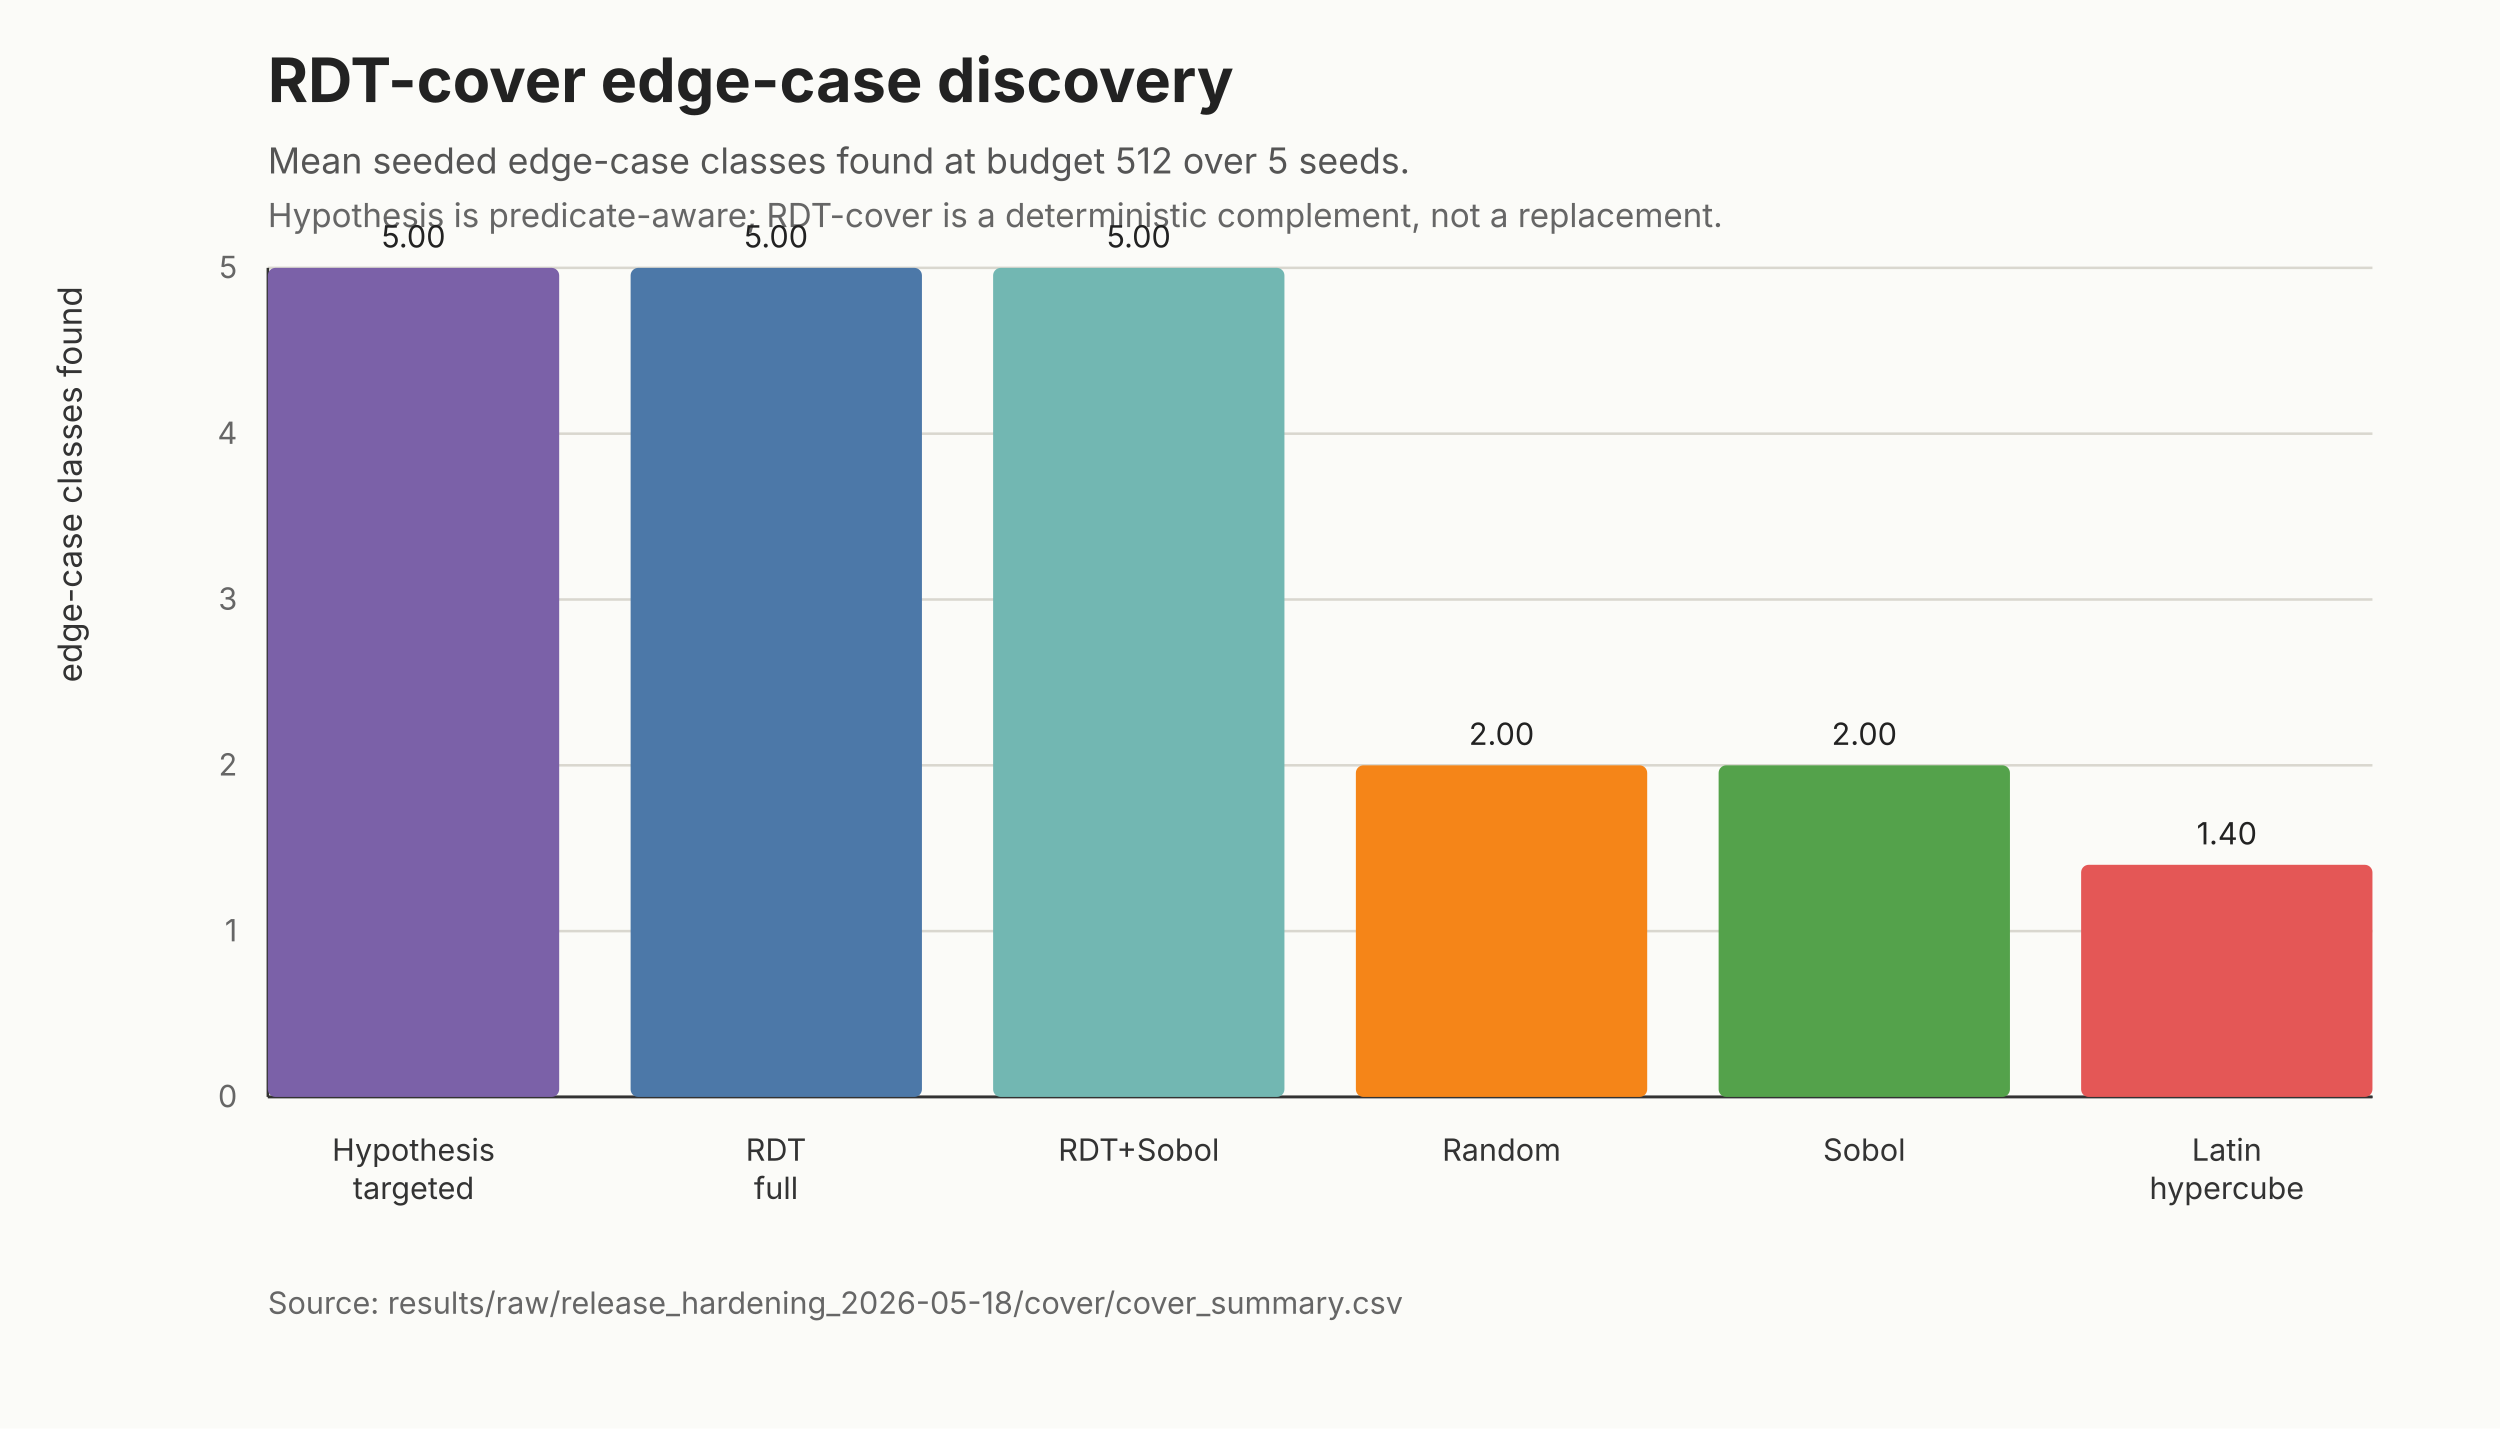
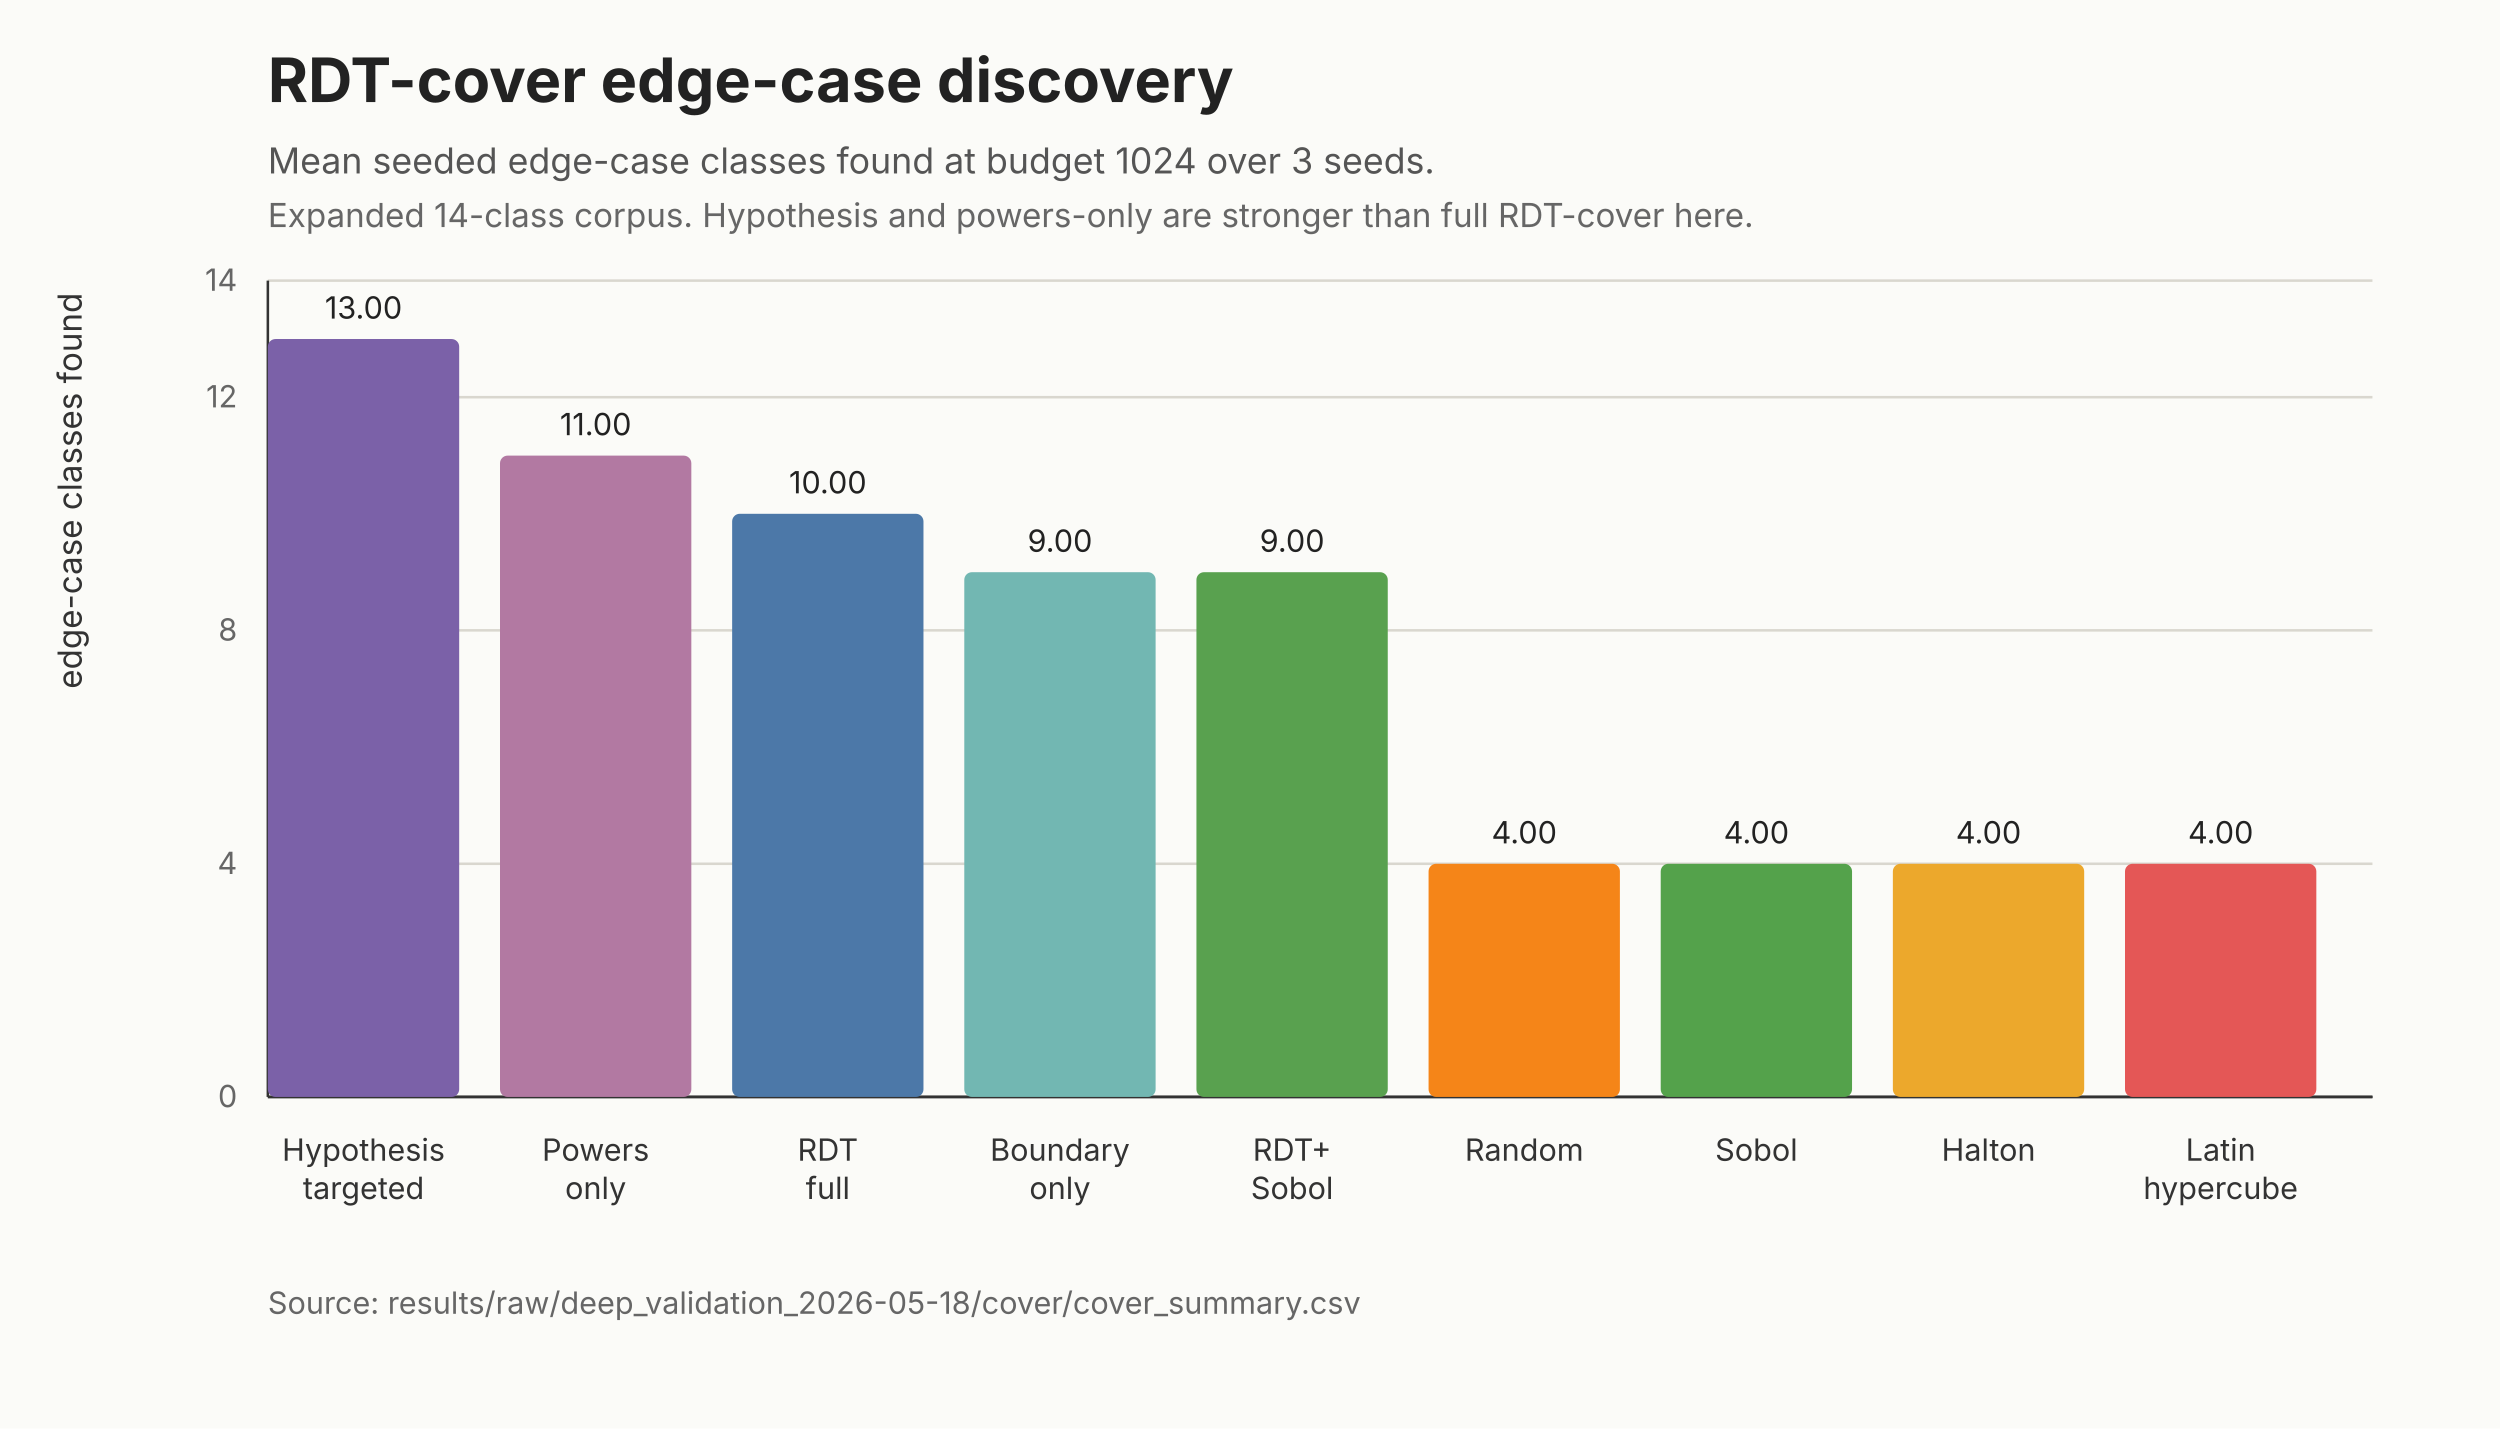
<svg xmlns="http://www.w3.org/2000/svg" width="980" height="560" viewBox="0 0 980 560">
  <rect width="100%" height="100%" fill="#fbfbf8" />
  <text x="105" y="40" font-family="Inter, Arial, sans-serif" font-size="24" font-weight="700" fill="#222">RDT-cover edge-case discovery</text>
-   <text x="105" y="68" font-family="Inter, Arial, sans-serif" font-size="14" fill="#555">Mean seeded edge-case classes found at budget 512 over 5 seeds.</text>
-   <text x="105" y="89" font-family="Inter, Arial, sans-serif" font-size="13" fill="#666">Hypothesis is predicate-aware; RDT-cover is a deterministic complement, not a replacement.</text>
-   <line x1="105" y1="430.0" x2="930" y2="430.0" stroke="#333" />
-   <text x="93" y="434.0" text-anchor="end" font-family="Inter, Arial, sans-serif" font-size="12" fill="#666">0</text>
-   <line x1="105" y1="365.0" x2="930" y2="365.0" stroke="#d9d7cf" />
-   <text x="93" y="369.0" text-anchor="end" font-family="Inter, Arial, sans-serif" font-size="12" fill="#666">1</text>
-   <line x1="105" y1="300.0" x2="930" y2="300.0" stroke="#d9d7cf" />
-   <text x="93" y="304.0" text-anchor="end" font-family="Inter, Arial, sans-serif" font-size="12" fill="#666">2</text>
-   <line x1="105" y1="235.0" x2="930" y2="235.0" stroke="#d9d7cf" />
-   <text x="93" y="239.0" text-anchor="end" font-family="Inter, Arial, sans-serif" font-size="12" fill="#666">3</text>
-   <line x1="105" y1="170.0" x2="930" y2="170.0" stroke="#d9d7cf" />
-   <text x="93" y="174.0" text-anchor="end" font-family="Inter, Arial, sans-serif" font-size="12" fill="#666">4</text>
-   <line x1="105" y1="105.0" x2="930" y2="105.0" stroke="#d9d7cf" />
-   <text x="93" y="109.0" text-anchor="end" font-family="Inter, Arial, sans-serif" font-size="12" fill="#666">5</text>
-   <line x1="105" y1="105" x2="105" y2="430" stroke="#333" />
+   <text x="105" y="68" font-family="Inter, Arial, sans-serif" font-size="14" fill="#555">Mean seeded edge-case classes found at budget 1024 over 3 seeds.</text>
+   <text x="105" y="89" font-family="Inter, Arial, sans-serif" font-size="13" fill="#666">Expanded 14-class corpus. Hypothesis and powers-only are stronger than full RDT-cover here.</text>
  <line x1="105" y1="430" x2="930" y2="430" stroke="#333" />
-   <text x="32" y="267.5" transform="rotate(-90, 32, 267.5)" font-family="Inter, Arial, sans-serif" font-size="13" fill="#333">edge-case classes found</text>
-   <rect x="105.0" y="105.0" width="114.2" height="325.0" fill="#7B61A8" rx="3" />
-   <text x="162.1" y="97.0" text-anchor="middle" font-family="Inter, Arial, sans-serif" font-size="12" fill="#222">5.00</text>
-   <text x="162.1" y="455" text-anchor="middle" font-family="Inter, Arial, sans-serif" font-size="12" fill="#333">Hypothesis</text>
-   <text x="162.1" y="470" text-anchor="middle" font-family="Inter, Arial, sans-serif" font-size="12" fill="#333">targeted</text>
-   <rect x="247.2" y="105.0" width="114.2" height="325.0" fill="#4C78A8" rx="3" />
-   <text x="304.2" y="97.0" text-anchor="middle" font-family="Inter, Arial, sans-serif" font-size="12" fill="#222">5.00</text>
-   <text x="304.2" y="455" text-anchor="middle" font-family="Inter, Arial, sans-serif" font-size="12" fill="#333">RDT</text>
-   <text x="304.2" y="470" text-anchor="middle" font-family="Inter, Arial, sans-serif" font-size="12" fill="#333">full</text>
-   <rect x="389.3" y="105.0" width="114.2" height="325.0" fill="#72B7B2" rx="3" />
-   <text x="446.4" y="97.0" text-anchor="middle" font-family="Inter, Arial, sans-serif" font-size="12" fill="#222">5.00</text>
-   <text x="446.4" y="455" text-anchor="middle" font-family="Inter, Arial, sans-serif" font-size="12" fill="#333">RDT+Sobol</text>
-   <rect x="531.5" y="300.0" width="114.2" height="130.0" fill="#F58518" rx="3" />
-   <text x="588.6" y="292.0" text-anchor="middle" font-family="Inter, Arial, sans-serif" font-size="12" fill="#222">2.00</text>
-   <text x="588.6" y="455" text-anchor="middle" font-family="Inter, Arial, sans-serif" font-size="12" fill="#333">Random</text>
-   <rect x="673.7" y="300.0" width="114.2" height="130.0" fill="#54A24B" rx="3" />
-   <text x="730.8" y="292.0" text-anchor="middle" font-family="Inter, Arial, sans-serif" font-size="12" fill="#222">2.00</text>
-   <text x="730.8" y="455" text-anchor="middle" font-family="Inter, Arial, sans-serif" font-size="12" fill="#333">Sobol</text>
-   <rect x="815.8" y="339.0" width="114.2" height="91.0" fill="#E45756" rx="3" />
-   <text x="872.9" y="331.0" text-anchor="middle" font-family="Inter, Arial, sans-serif" font-size="12" fill="#222">1.40</text>
-   <text x="872.9" y="455" text-anchor="middle" font-family="Inter, Arial, sans-serif" font-size="12" fill="#333">Latin</text>
-   <text x="872.9" y="470" text-anchor="middle" font-family="Inter, Arial, sans-serif" font-size="12" fill="#333">hypercube</text>
-   <text x="105" y="515" font-family="Inter, Arial, sans-serif" font-size="12" fill="#666">Source: results/raw/release_hardening_2026-05-18/cover/cover_summary.csv</text>
+   <line x1="105" y1="338.6" x2="930" y2="338.6" stroke="#d9d7cf" />
+   <line x1="105" y1="247.1" x2="930" y2="247.1" stroke="#d9d7cf" />
+   <line x1="105" y1="155.7" x2="930" y2="155.7" stroke="#d9d7cf" />
+   <line x1="105" y1="110" x2="930" y2="110" stroke="#d9d7cf" />
+   <line x1="105" y1="110" x2="105" y2="430" stroke="#333" />
+   <line x1="105" y1="430" x2="930" y2="430" stroke="#333" />
+   <text x="93" y="434" text-anchor="end" font-family="Inter, Arial, sans-serif" font-size="12" fill="#666">0</text>
+   <text x="93" y="342.6" text-anchor="end" font-family="Inter, Arial, sans-serif" font-size="12" fill="#666">4</text>
+   <text x="93" y="251.1" text-anchor="end" font-family="Inter, Arial, sans-serif" font-size="12" fill="#666">8</text>
+   <text x="93" y="159.7" text-anchor="end" font-family="Inter, Arial, sans-serif" font-size="12" fill="#666">12</text>
+   <text x="93" y="114" text-anchor="end" font-family="Inter, Arial, sans-serif" font-size="12" fill="#666">14</text>
+   <text x="32" y="270" transform="rotate(-90, 32, 270)" font-family="Inter, Arial, sans-serif" font-size="13" fill="#333">edge-case classes found</text>
+   <rect x="105" y="132.9" width="75" height="297.1" fill="#7B61A8" rx="3" />
+   <text x="142.5" y="124.9" text-anchor="middle" font-family="Inter, Arial, sans-serif" font-size="12" fill="#222">13.00</text>
+   <text x="142.5" y="455" text-anchor="middle" font-family="Inter, Arial, sans-serif" font-size="12" fill="#333">Hypothesis</text>
+   <text x="142.5" y="470" text-anchor="middle" font-family="Inter, Arial, sans-serif" font-size="12" fill="#333">targeted</text>
+   <rect x="196" y="178.6" width="75" height="251.4" fill="#B279A2" rx="3" />
+   <text x="233.5" y="170.6" text-anchor="middle" font-family="Inter, Arial, sans-serif" font-size="12" fill="#222">11.00</text>
+   <text x="233.5" y="455" text-anchor="middle" font-family="Inter, Arial, sans-serif" font-size="12" fill="#333">Powers</text>
+   <text x="233.5" y="470" text-anchor="middle" font-family="Inter, Arial, sans-serif" font-size="12" fill="#333">only</text>
+   <rect x="287" y="201.4" width="75" height="228.6" fill="#4C78A8" rx="3" />
+   <text x="324.5" y="193.4" text-anchor="middle" font-family="Inter, Arial, sans-serif" font-size="12" fill="#222">10.00</text>
+   <text x="324.5" y="455" text-anchor="middle" font-family="Inter, Arial, sans-serif" font-size="12" fill="#333">RDT</text>
+   <text x="324.5" y="470" text-anchor="middle" font-family="Inter, Arial, sans-serif" font-size="12" fill="#333">full</text>
+   <rect x="378" y="224.3" width="75" height="205.7" fill="#72B7B2" rx="3" />
+   <text x="415.5" y="216.3" text-anchor="middle" font-family="Inter, Arial, sans-serif" font-size="12" fill="#222">9.00</text>
+   <text x="415.5" y="455" text-anchor="middle" font-family="Inter, Arial, sans-serif" font-size="12" fill="#333">Boundary</text>
+   <text x="415.5" y="470" text-anchor="middle" font-family="Inter, Arial, sans-serif" font-size="12" fill="#333">only</text>
+   <rect x="469" y="224.3" width="75" height="205.7" fill="#59A14F" rx="3" />
+   <text x="506.5" y="216.3" text-anchor="middle" font-family="Inter, Arial, sans-serif" font-size="12" fill="#222">9.00</text>
+   <text x="506.5" y="455" text-anchor="middle" font-family="Inter, Arial, sans-serif" font-size="12" fill="#333">RDT+</text>
+   <text x="506.5" y="470" text-anchor="middle" font-family="Inter, Arial, sans-serif" font-size="12" fill="#333">Sobol</text>
+   <rect x="560" y="338.6" width="75" height="91.4" fill="#F58518" rx="3" />
+   <text x="597.5" y="330.6" text-anchor="middle" font-family="Inter, Arial, sans-serif" font-size="12" fill="#222">4.00</text>
+   <text x="597.5" y="455" text-anchor="middle" font-family="Inter, Arial, sans-serif" font-size="12" fill="#333">Random</text>
+   <rect x="651" y="338.6" width="75" height="91.4" fill="#54A24B" rx="3" />
+   <text x="688.5" y="330.6" text-anchor="middle" font-family="Inter, Arial, sans-serif" font-size="12" fill="#222">4.00</text>
+   <text x="688.5" y="455" text-anchor="middle" font-family="Inter, Arial, sans-serif" font-size="12" fill="#333">Sobol</text>
+   <rect x="742" y="338.6" width="75" height="91.4" fill="#ECA82C" rx="3" />
+   <text x="779.5" y="330.6" text-anchor="middle" font-family="Inter, Arial, sans-serif" font-size="12" fill="#222">4.00</text>
+   <text x="779.5" y="455" text-anchor="middle" font-family="Inter, Arial, sans-serif" font-size="12" fill="#333">Halton</text>
+   <rect x="833" y="338.6" width="75" height="91.4" fill="#E45756" rx="3" />
+   <text x="870.5" y="330.6" text-anchor="middle" font-family="Inter, Arial, sans-serif" font-size="12" fill="#222">4.00</text>
+   <text x="870.5" y="455" text-anchor="middle" font-family="Inter, Arial, sans-serif" font-size="12" fill="#333">Latin</text>
+   <text x="870.5" y="470" text-anchor="middle" font-family="Inter, Arial, sans-serif" font-size="12" fill="#333">hypercube</text>
+   <text x="105" y="515" font-family="Inter, Arial, sans-serif" font-size="12" fill="#666">Source: results/raw/deep_validation_2026-05-18/cover/cover_summary.csv</text>
</svg>
